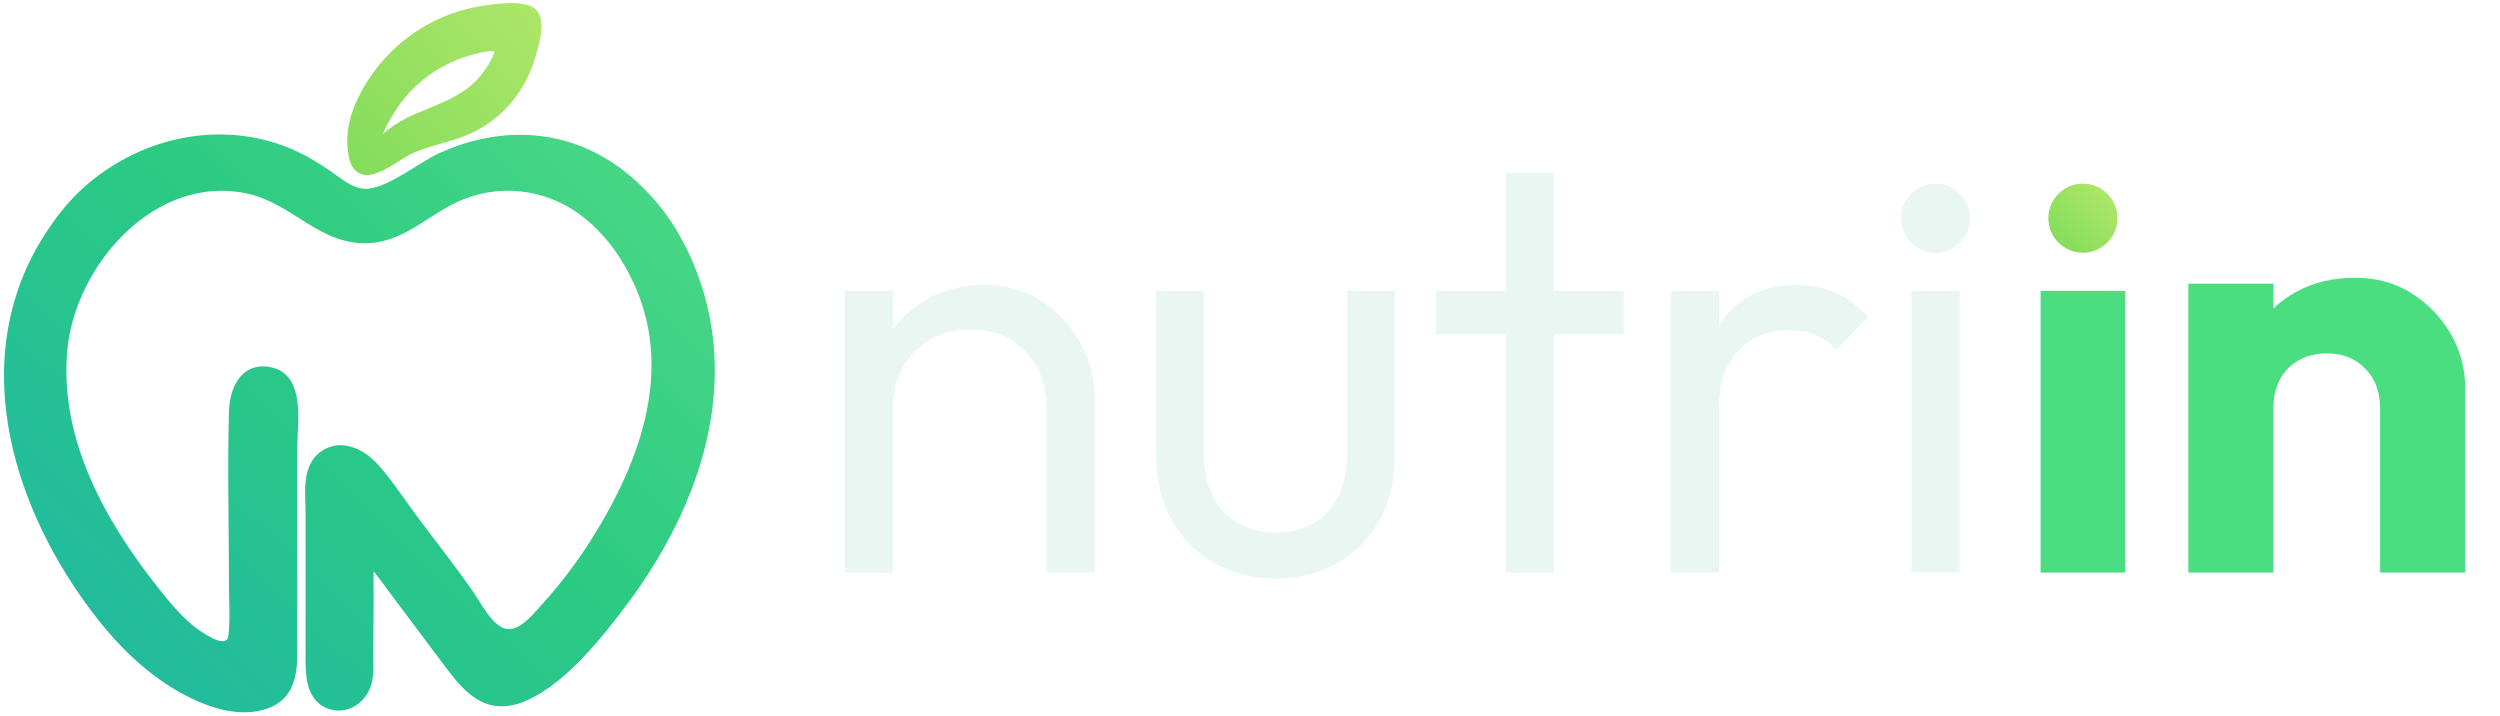
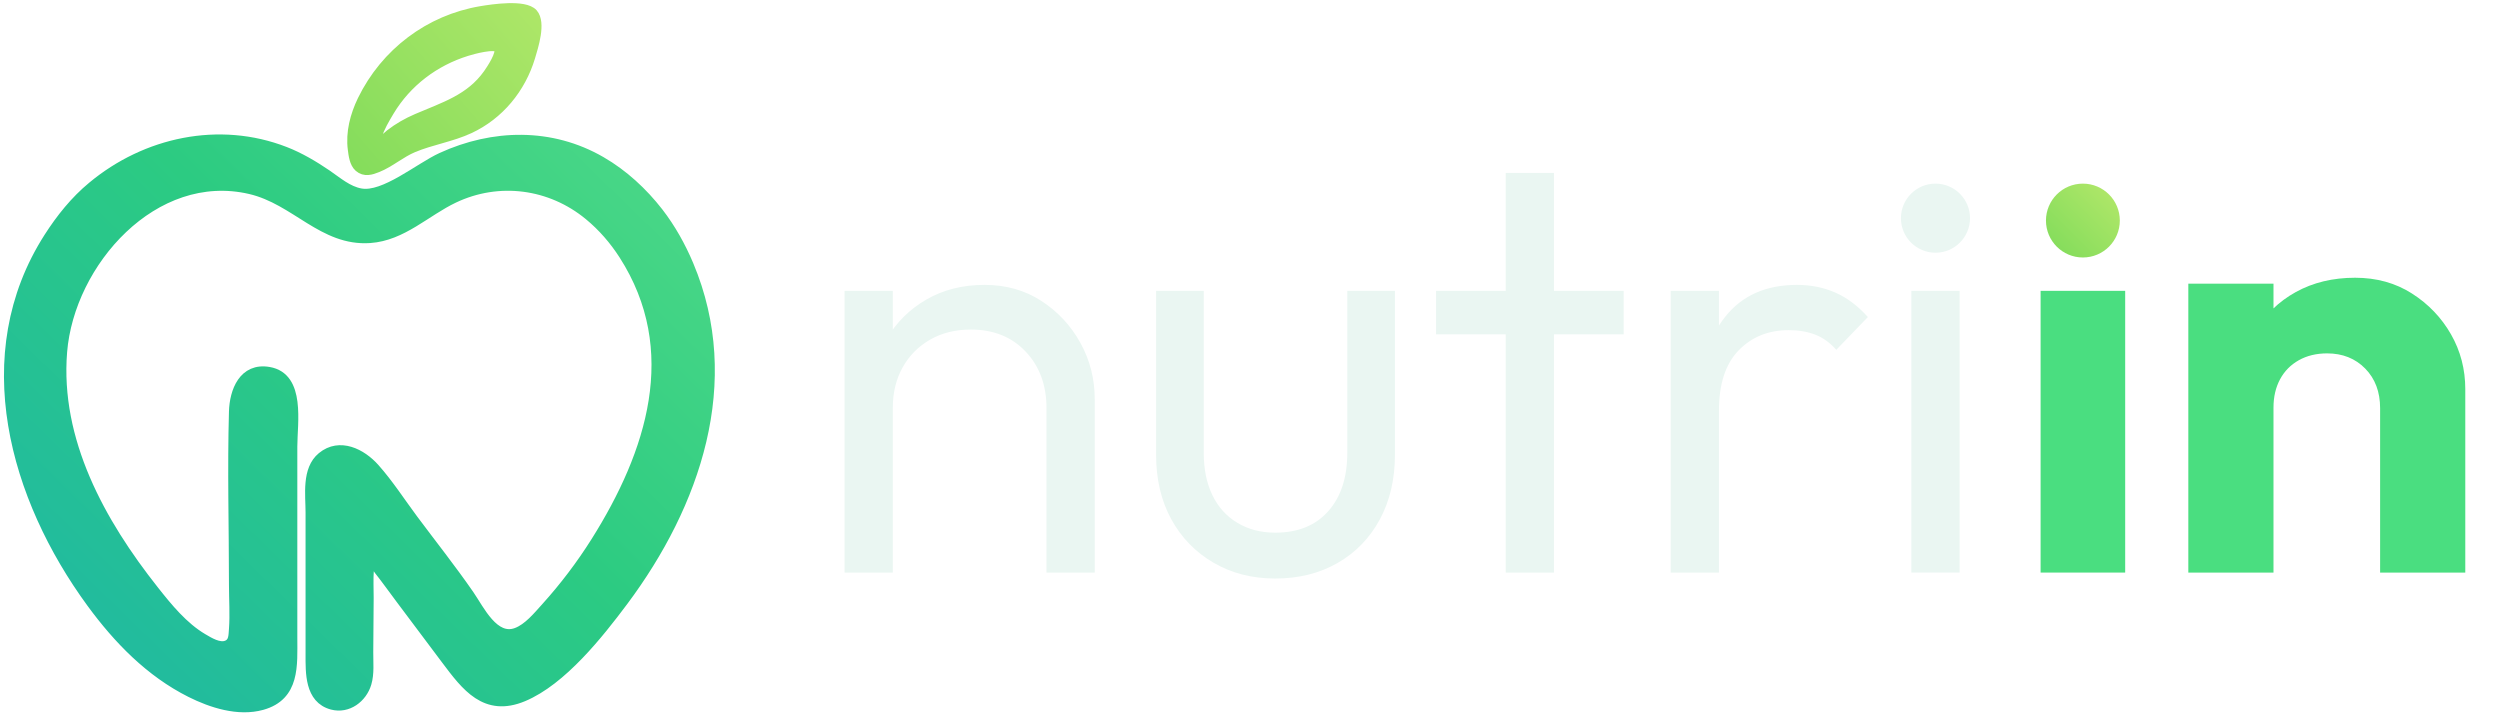
<svg xmlns="http://www.w3.org/2000/svg" viewBox="0 0 3493 1000" role="img" aria-label="Nutriin">
  <defs>
    <linearGradient id="hs" gradientUnits="userSpaceOnUse" x1="260" y1="1040" x2="980" y2="300">
      <stop offset="0" stop-color="#1FB8A4" />
      <stop offset=".55" stop-color="#2CCB82" />
      <stop offset="1" stop-color="#4ED987" />
    </linearGradient>
    <linearGradient id="hl" gradientUnits="userSpaceOnUse" x1="600" y1="440" x2="900" y2="180">
      <stop offset="0" stop-color="#7EDB5A" />
      <stop offset="1" stop-color="#B5E86A" />
    </linearGradient>
    <linearGradient id="hw" x1="0" y1="1" x2="1" y2="0">
      <stop offset="0" stop-color="#7EDB5A" />
      <stop offset="1" stop-color="#B5E86A" />
    </linearGradient>
  </defs>
  <g transform="translate(-208.29,-203.68) scale(1.15075)">
    <g fill-rule="evenodd">
      <path d="M293.2,403.4 C272.2,420.7 254.8,442.5 240.2,465.3 C148.8,608.1 198.7,781.4 292.1,909.0 C324.4,953.1 363.2,993.1 412.5,1017.8 C438.0,1030.6 470.4,1041.0 499.0,1033.1 C539.4,1021.9 536.0,984.6 536.0,951.1 C536.0,873.8 536.0,796.4 536.0,719.1 C536.0,690.6 546.1,635.2 507.5,628.5 C476.7,623.1 465.7,652.1 465.0,676.8 C463.0,746.6 465.0,816.9 465.0,886.8 C465.0,904.6 466.3,923.0 465.0,940.8 C464.3,948.7 465.0,957.2 456.3,960.6 C447.0,964.2 434.9,956.7 427.3,952.2 C403.5,938.2 384.7,915.1 367.8,893.7 C302.9,811.7 247.8,712.3 256.5,604.2 C265.3,495.3 367.8,379.4 484.9,406.7 C540.2,419.7 573.1,470.1 630.2,466.1 C669.4,463.4 698.0,433.7 731.9,417.6 C786.5,391.6 849.6,400.0 896.2,438.5 C912.7,452.1 926.8,468.4 938.3,486.3 C1012.7,602.3 971.8,727.6 904.3,834.8 C886.6,862.9 866.3,889.7 844.0,914.4 C834.2,925.2 822.3,940.0 808.1,945.2 C780.8,955.3 763.2,917.3 750.7,899.2 C729.1,868.0 705.4,838.1 682.7,807.7 C667.3,787.0 652.9,764.6 635.8,745.4 C620.0,727.7 593.5,714.1 572.0,731.8 C553.2,747.3 558.0,777.7 558.0,799.2 C558.0,856.6 558.0,913.9 558.0,971.2 C558.0,993.6 556.9,1025.4 584.3,1032.7 C603.2,1037.7 620.7,1024.4 626.0,1006.7 C629.6,994.9 628.1,981.2 628.2,969.0 C628.4,947.0 628.5,925.0 628.7,903.0 C628.7,891.8 628.1,880.3 628.9,869.1 C629.1,867.1 628.0,858.1 631.4,858.1 C634.7,858.2 639.2,866.8 641.0,869.0 C650.1,880.5 658.6,892.5 667.4,904.2 C685.8,928.7 704.2,953.2 722.6,977.8 C747.0,1010.3 770.5,1041.9 816.2,1022.8 C863.3,1003.1 908.0,946.6 937.9,906.6 C1025.4,789.4 1076.9,640.8 1017.2,498.9 C1007.6,476.1 995.6,454.6 980.5,435.0 C961.4,410.4 937.8,388.6 910.8,373.0 C850.2,337.9 779.7,339.6 717.2,368.2 C690.0,380.7 647.6,416.8 619.1,411.8 C603.2,409.0 590.6,397.7 577.7,388.9 C562.0,378.2 544.8,368.0 527.0,361.1 C447.0,330.0 358.0,349.5 293.2,403.4Z" fill="url(#hs)" stroke="url(#hs)" stroke-width="12" stroke-linejoin="round" />
      <path d="M828.1,193.5 C818.1,182.2 778.9,188.1 765.2,190.4 C702.3,200.9 649.0,241.3 621.0,298.7 C612.1,317.2 606.6,337.8 609.3,358.4 C610.2,365.3 611.3,375.0 616.9,379.9 C623.8,385.9 631.6,383.4 639.3,380.3 C654.5,374.2 667.4,362.5 682.8,356.1 C704.8,346.9 729.2,343.3 750.9,333.2 C787.1,316.4 813.4,284.2 824.8,246.3 C828.6,233.5 838.0,204.8 828.1,193.5Z M786.7,235.6 C790.6,241.8 777.4,261.6 773.6,266.9 C751.9,297.5 720.1,306.9 687.3,321.0 C675.5,326.1 664.9,332.1 654.7,340.0 C652.4,341.8 639.0,354.6 636.9,352.1 C635.3,350.2 638.1,344.1 638.7,342.2 C642.0,331.4 648.0,321.5 653.7,311.9 C674.9,276.6 708.4,251.3 747.6,239.1 C754.0,237.1 782.5,229.0 786.7,235.6Z" fill="url(#hl)" stroke="url(#hl)" stroke-width="12" stroke-linejoin="round" />
    </g>
  </g>
  <g transform="translate(1123.452,800) scale(0.8322148)">
    <g fill="#EAF6F2">
      <path d="M407 0L407 -276Q407 -334 372 -371Q337 -408 280 -408Q241 -408 211.5 -391Q182 -374 165.5 -344.5Q149 -315 149 -277L114 -296Q114 -350 138.5 -392Q163 -434 205.5 -458.5Q248 -483 303 -483Q357 -483 398.5 -456Q440 -429 464 -385.5Q488 -342 488 -291L488 0ZM68 0L68 -473L149 -473L149 0ZM791 10Q733 10 687.5 -16.5Q642 -43 616.5 -89.5Q591 -136 591 -198L591 -473L671 -473L671 -201Q671 -160 685.5 -130Q700 -100 727.5 -83.5Q755 -67 791 -67Q848 -67 880 -103Q912 -139 912 -201L912 -473L992 -473L992 -198Q992 -136 966.5 -89Q941 -42 895.5 -16Q850 10 791 10ZM1178 0L1178 -671L1259 -671L1259 0ZM1061 -400L1061 -473L1376 -473L1376 -400ZM1455 0L1455 -473L1536 -473L1536 0ZM1536 -272L1504 -286Q1504 -376 1546.5 -429.5Q1589 -483 1667 -483Q1702 -483 1731.5 -470Q1761 -457 1786 -429L1733 -374Q1717 -392 1697.5 -399.5Q1678 -407 1653 -407Q1602 -407 1569 -373Q1536 -339 1536 -272Z" />
      <g transform="translate(1791,0)">
        <path d="M68 0L68 -473L149 -473L149 0Z" />
      </g>
      <circle cx="1899.5" cy="-595" r="58" />
    </g>
    <g fill="#4ADE80">
      <g transform="translate(2020,0)">
        <path d="M56 0L56 -473L198 -473L198 0Z" />
      </g>
      <g transform="translate(2268,0)">
        <path d="M378 0L378 -276Q378 -317 353 -342.5Q328 -368 289 -368Q262 -368 241.5 -356.5Q221 -345 210 -324.5Q199 -304 199 -277L143 -304Q143 -361 168 -404Q193 -447 236.5 -471Q280 -495 336 -495Q390 -495 431.5 -468.5Q473 -442 497 -400Q521 -358 521 -308L521 0ZM56 0L56 -485L199 -485L199 0Z" />
      </g>
      <g fill="url(#hw)">
-         <circle cx="2147.0" cy="-595" r="58" />
+         <circle cx="2147.0" cy="-591" r="62" />
      </g>
    </g>
  </g>
</svg>
